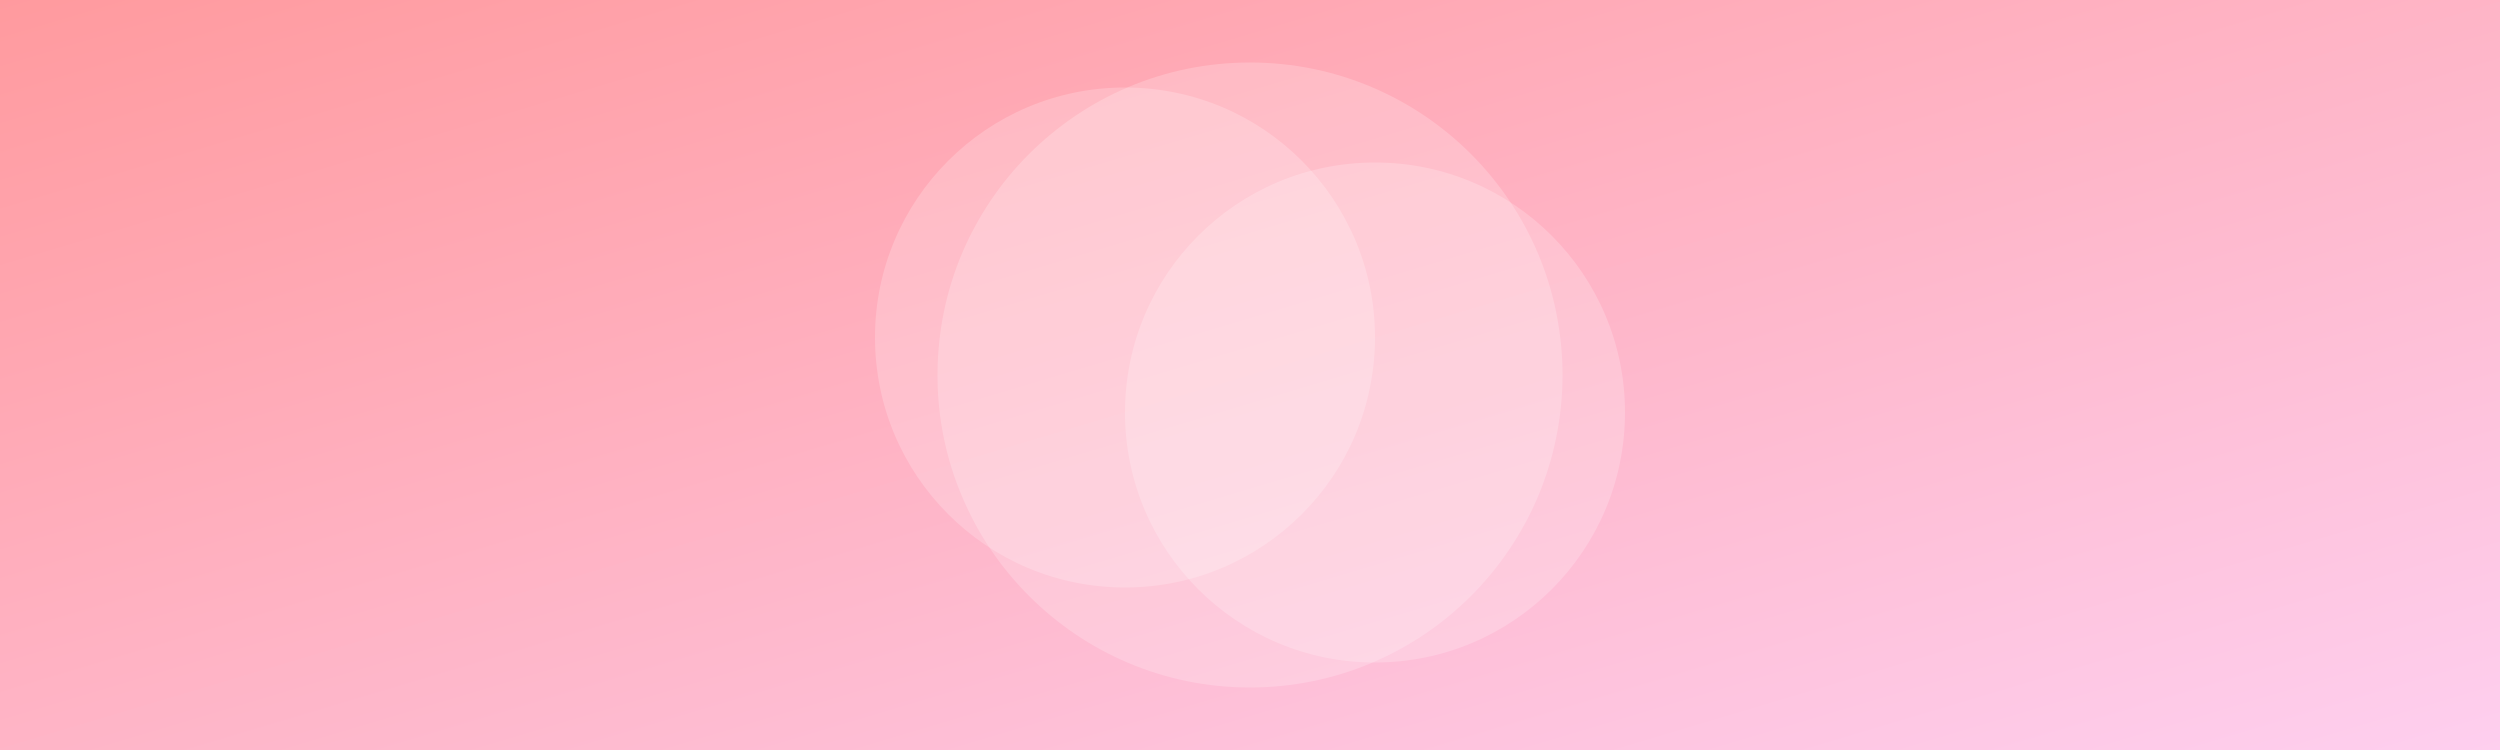
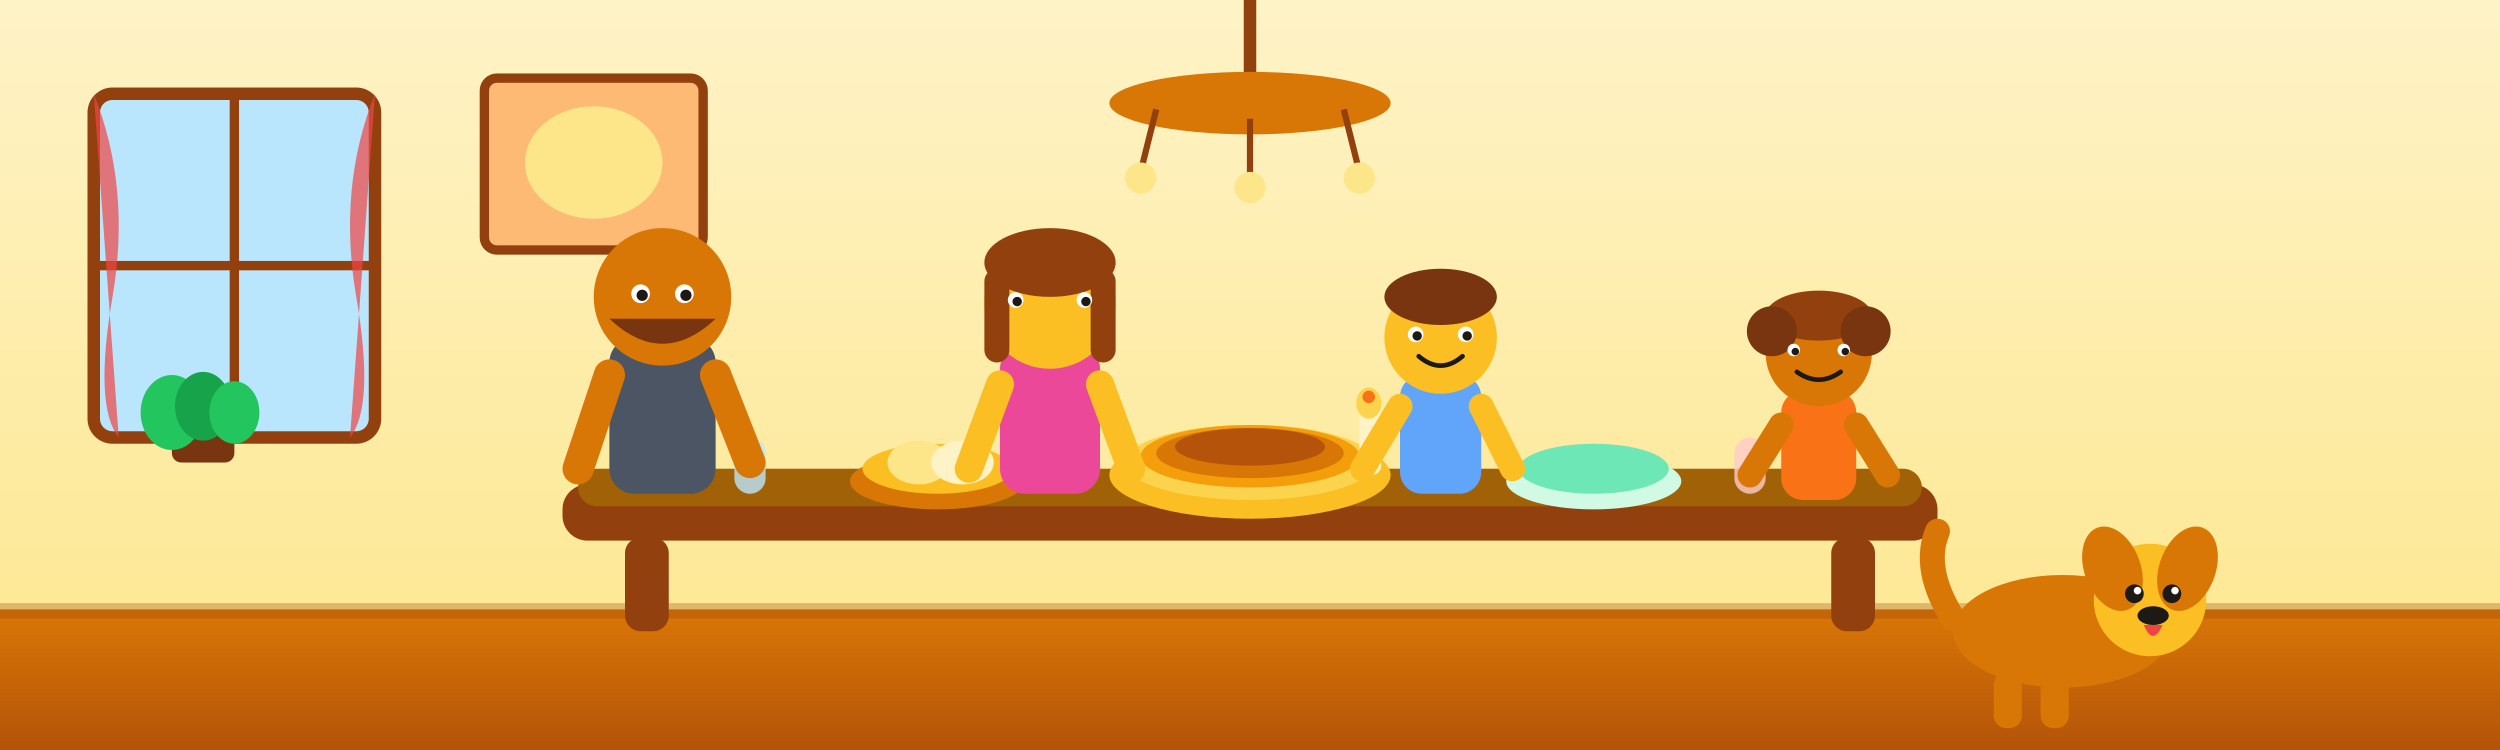
<svg xmlns="http://www.w3.org/2000/svg" width="800" height="240" viewBox="0 0 800 240" preserveAspectRatio="xMidYMid slice">
  <defs>
-     <linearGradient id="grad-family" x1="0%" y1="0%" x2="100%" y2="100%">
-       <stop offset="0%" style="stop-color:#ff9a9e;stop-opacity:1" />
-       <stop offset="100%" style="stop-color:#fecfef;stop-opacity:1" />
+     <linearGradient id="wall" x1="0%" y1="0%" x2="0%" y2="100%">
+       <stop offset="0%" stop-color="#FEF3C7" />
+       <stop offset="100%" stop-color="#FDE68A" />
+     </linearGradient>
+     <linearGradient id="floor" x1="0%" y1="0%" x2="0%" y2="100%">
+       <stop offset="0%" stop-color="#D97706" />
+       <stop offset="100%" stop-color="#B45309" />
    </linearGradient>
  </defs>
-   <rect width="100%" height="100%" fill="url(#grad-family)" />
-   <circle cx="50%" cy="50%" r="100" fill="rgba(255,255,255,0.2)" />
-   <circle cx="45%" cy="45%" r="80" fill="rgba(255,255,255,0.2)" />
-   <circle cx="55%" cy="55%" r="80" fill="rgba(255,255,255,0.2)" />
+   <rect width="800" height="240" fill="url(#wall)" />
+   <rect x="0" y="195" width="800" height="45" fill="url(#floor)" />
+   <rect x="0" y="193" width="800" height="5" fill="#92400E" opacity="0.3" />
+   <rect x="30" y="30" width="90" height="110" rx="6" fill="#BAE6FD" />
+   <rect x="30" y="30" width="90" height="110" rx="6" fill="none" stroke="#92400E" stroke-width="4" />
+   <line x1="75" y1="30" x2="75" y2="140" stroke="#92400E" stroke-width="3" />
+   <line x1="30" y1="85" x2="120" y2="85" stroke="#92400E" stroke-width="3" />
+   <path d="M 30 30 Q 42 60 36 95 Q 30 130 38 140" fill="#EF4444" opacity="0.7" />
+   <path d="M 120 30 Q 108 60 114 95 Q 120 130 112 140" fill="#EF4444" opacity="0.7" />
+   <rect x="55" y="136" width="20" height="12" rx="3" fill="#78350F" />
+   <ellipse cx="55" cy="132" rx="10" ry="12" fill="#22C55E" />
+   <ellipse cx="65" cy="130" rx="9" ry="11" fill="#16A34A" />
+   <ellipse cx="75" cy="132" rx="8" ry="10" fill="#22C55E" />
+   <rect x="155" y="25" width="70" height="55" rx="4" fill="#FDBA74" />
+   <rect x="155" y="25" width="70" height="55" rx="4" fill="none" stroke="#92400E" stroke-width="3" />
+   <ellipse cx="190" cy="52" rx="22" ry="18" fill="#FDE68A" />
+   <rect x="180" y="155" width="440" height="18" rx="8" fill="#92400E" />
+   <rect x="185" y="150" width="430" height="12" rx="6" fill="#A16207" />
+   <rect x="200" y="172" width="14" height="30" rx="5" fill="#92400E" />
+   <rect x="586" y="172" width="14" height="30" rx="5" fill="#92400E" />
+   <ellipse cx="400" cy="152" rx="45" ry="14" fill="#FBBF24" />
+   <ellipse cx="400" cy="148" rx="40" ry="12" fill="#FCD34D" />
+   <ellipse cx="400" cy="146" rx="35" ry="10" fill="#F59E0B" />
+   <ellipse cx="400" cy="145" rx="30" ry="8" fill="#D97706" />
+   <ellipse cx="400" cy="143" rx="24" ry="6" fill="#B45309" />
+   <ellipse cx="300" cy="154" rx="28" ry="9" fill="#D97706" />
+   <ellipse cx="300" cy="150" rx="24" ry="8" fill="#FBBF24" />
+   <ellipse cx="294" cy="148" rx="10" ry="7" fill="#FDE68A" />
+   <ellipse cx="308" cy="148" rx="10" ry="7" fill="#FEF3C7" />
+   <ellipse cx="510" cy="154" rx="28" ry="9" fill="#D1FAE5" />
+   <ellipse cx="510" cy="150" rx="24" ry="8" fill="#6EE7B7" />
+   <rect x="235" y="140" width="10" height="18" rx="5" fill="#BAE6FD" opacity="0.8" />
+   <rect x="555" y="140" width="10" height="18" rx="5" fill="#FECACA" opacity="0.8" />
+   <rect x="435" y="130" width="7" height="22" rx="3" fill="#FEF3C7" />
+   <ellipse cx="438" cy="129" rx="4" ry="5" fill="#FCD34D" />
+   <circle cx="438" cy="127" r="2" fill="#F97316" />
+   <rect x="455" y="133" width="7" height="20" rx="3" fill="#FCE7F3" />
+   <ellipse cx="458" cy="132" rx="4" ry="5" fill="#FCD34D" />
+   <circle cx="458" cy="130" r="2" fill="#F97316" />
+   <rect x="195" y="108" width="34" height="50" rx="8" fill="#4B5563" />
+   <circle cx="212" cy="95" r="22" fill="#D97706" />
+   <path d="M 195 102 Q 212 118 229 102" fill="#78350F" />
+   <circle cx="205" cy="94" r="3" fill="white" />
+   <circle cx="219" cy="94" r="3" fill="white" />
+   <circle cx="205.5" cy="94.5" r="1.8" fill="#1C1917" />
+   <circle cx="219.5" cy="94.5" r="1.8" fill="#1C1917" />
+   <line x1="195" y1="120" x2="185" y2="150" stroke="#D97706" stroke-width="10" stroke-linecap="round" />
+   <line x1="229" y1="120" x2="240" y2="148" stroke="#D97706" stroke-width="10" stroke-linecap="round" />
+   <rect x="320" y="110" width="32" height="48" rx="8" fill="#EC4899" />
+   <circle cx="336" cy="97" r="21" fill="#FBBF24" />
+   <ellipse cx="336" cy="84" rx="21" ry="11" fill="#92400E" />
+   <rect x="315" y="86" width="8" height="30" rx="4" fill="#92400E" />
+   <rect x="349" y="86" width="8" height="30" rx="4" fill="#92400E" />
+   <circle cx="325" cy="96" r="2.5" fill="white" />
+   <circle cx="347" cy="96" r="2.5" fill="white" />
+   <circle cx="325.5" cy="96.5" r="1.5" fill="#1C1917" />
+   <circle cx="347.5" cy="96.5" r="1.5" fill="#1C1917" />
+   <line x1="320" y1="123" x2="310" y2="150" stroke="#FBBF24" stroke-width="9" stroke-linecap="round" />
+   <line x1="352" y1="123" x2="362" y2="150" stroke="#FBBF24" stroke-width="9" stroke-linecap="round" />
+   <rect x="448" y="120" width="26" height="38" rx="7" fill="#60A5FA" />
+   <circle cx="461" cy="108" r="18" fill="#FBBF24" />
+   <ellipse cx="461" cy="95" rx="18" ry="9" fill="#78350F" />
+   <circle cx="453" cy="107" r="2.5" fill="white" />
+   <circle cx="469" cy="107" r="2.5" fill="white" />
+   <circle cx="453.5" cy="107.5" r="1.5" fill="#1C1917" />
+   <circle cx="469.5" cy="107.5" r="1.5" fill="#1C1917" />
+   <path d="M 454 114 Q 461 120 468 114" stroke="#1C1917" stroke-width="1.5" fill="none" stroke-linecap="round" />
+   <line x1="448" y1="130" x2="436" y2="150" stroke="#FBBF24" stroke-width="8" stroke-linecap="round" />
+   <line x1="474" y1="130" x2="484" y2="150" stroke="#FBBF24" stroke-width="8" stroke-linecap="round" />
+   <rect x="570" y="125" width="24" height="35" rx="7" fill="#F97316" />
+   <circle cx="582" cy="113" r="17" fill="#D97706" />
+   <ellipse cx="582" cy="101" rx="17" ry="8" fill="#92400E" />
+   <circle cx="567" cy="106" r="8" fill="#78350F" />
+   <circle cx="597" cy="106" r="8" fill="#78350F" />
+   <circle cx="574" cy="112" r="2" fill="white" />
+   <circle cx="590" cy="112" r="2" fill="white" />
+   <circle cx="574.5" cy="112.5" r="1.2" fill="#1C1917" />
+   <circle cx="590.5" cy="112.5" r="1.2" fill="#1C1917" />
+   <path d="M 575 119 Q 582 124 589 119" stroke="#1C1917" stroke-width="1.5" fill="none" stroke-linecap="round" />
+   <line x1="570" y1="136" x2="560" y2="152" stroke="#D97706" stroke-width="8" stroke-linecap="round" />
+   <line x1="594" y1="136" x2="604" y2="152" stroke="#D97706" stroke-width="8" stroke-linecap="round" />
+   <ellipse cx="660" cy="202" rx="35" ry="18" fill="#D97706" />
+   <circle cx="688" cy="192" r="18" fill="#FBBF24" />
+   <ellipse cx="676" cy="182" rx="9" ry="14" fill="#D97706" transform="rotate(-20 676 182)" />
+   <ellipse cx="700" cy="182" rx="9" ry="14" fill="#D97706" transform="rotate(20 700 182)" />
+   <circle cx="683" cy="190" r="3" fill="#1C1917" />
+   <circle cx="695" cy="190" r="3" fill="#1C1917" />
+   <circle cx="684" cy="189" r="1.2" fill="white" />
+   <circle cx="696" cy="189" r="1.2" fill="white" />
+   <ellipse cx="689" cy="197" rx="5" ry="3" fill="#1C1917" />
+   <path d="M 686 200 Q 689 207 692 200" fill="#EF4444" />
+   <path d="M 625 198 Q 615 182 620 170" stroke="#D97706" stroke-width="8" fill="none" stroke-linecap="round" />
+   <rect x="638" y="215" width="9" height="18" rx="4" fill="#D97706" />
+   <rect x="653" y="215" width="9" height="18" rx="4" fill="#D97706" />
+   <line x1="400" y1="0" x2="400" y2="30" stroke="#92400E" stroke-width="4" />
+   <ellipse cx="400" cy="33" rx="45" ry="10" fill="#D97706" />
+   <line x1="370" y1="35" x2="365" y2="55" stroke="#92400E" stroke-width="2" />
+   <line x1="400" y1="38" x2="400" y2="58" stroke="#92400E" stroke-width="2" />
+   <line x1="430" y1="35" x2="435" y2="55" stroke="#92400E" stroke-width="2" />
+   <circle cx="365" cy="57" r="5" fill="#FDE68A" />
+   <circle cx="400" cy="60" r="5" fill="#FDE68A" />
+   <circle cx="435" cy="57" r="5" fill="#FDE68A" />
</svg>
